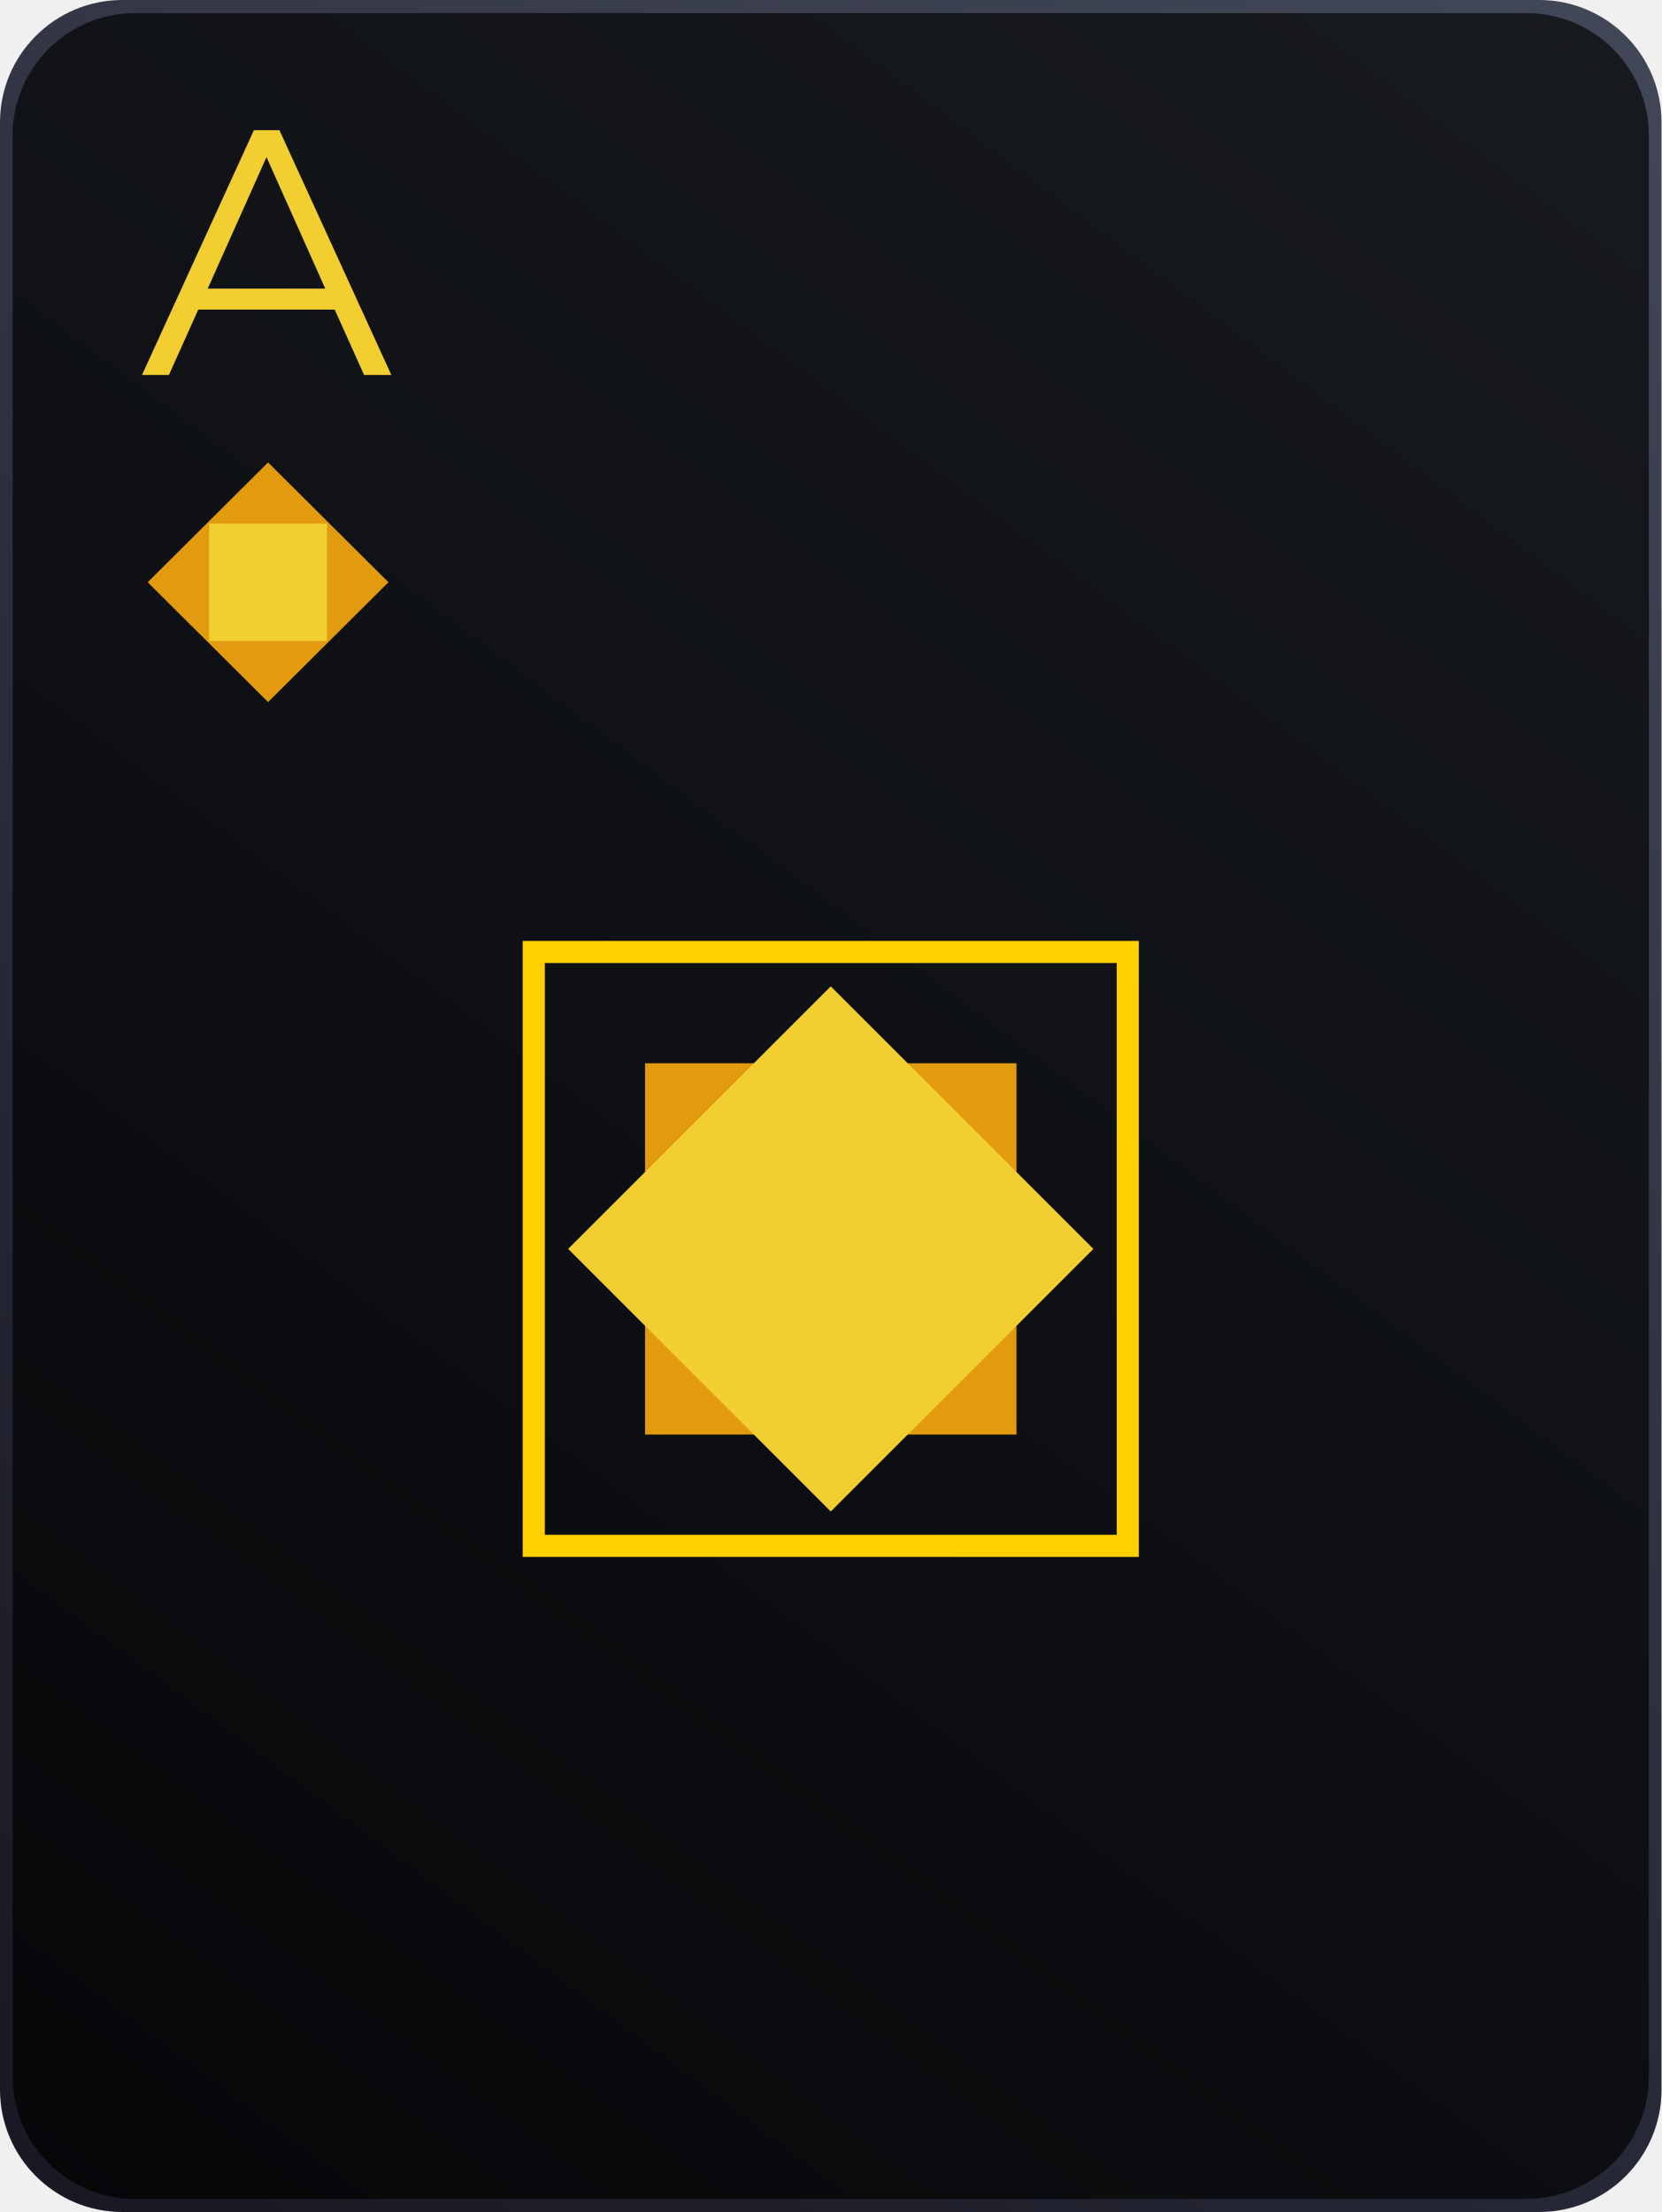
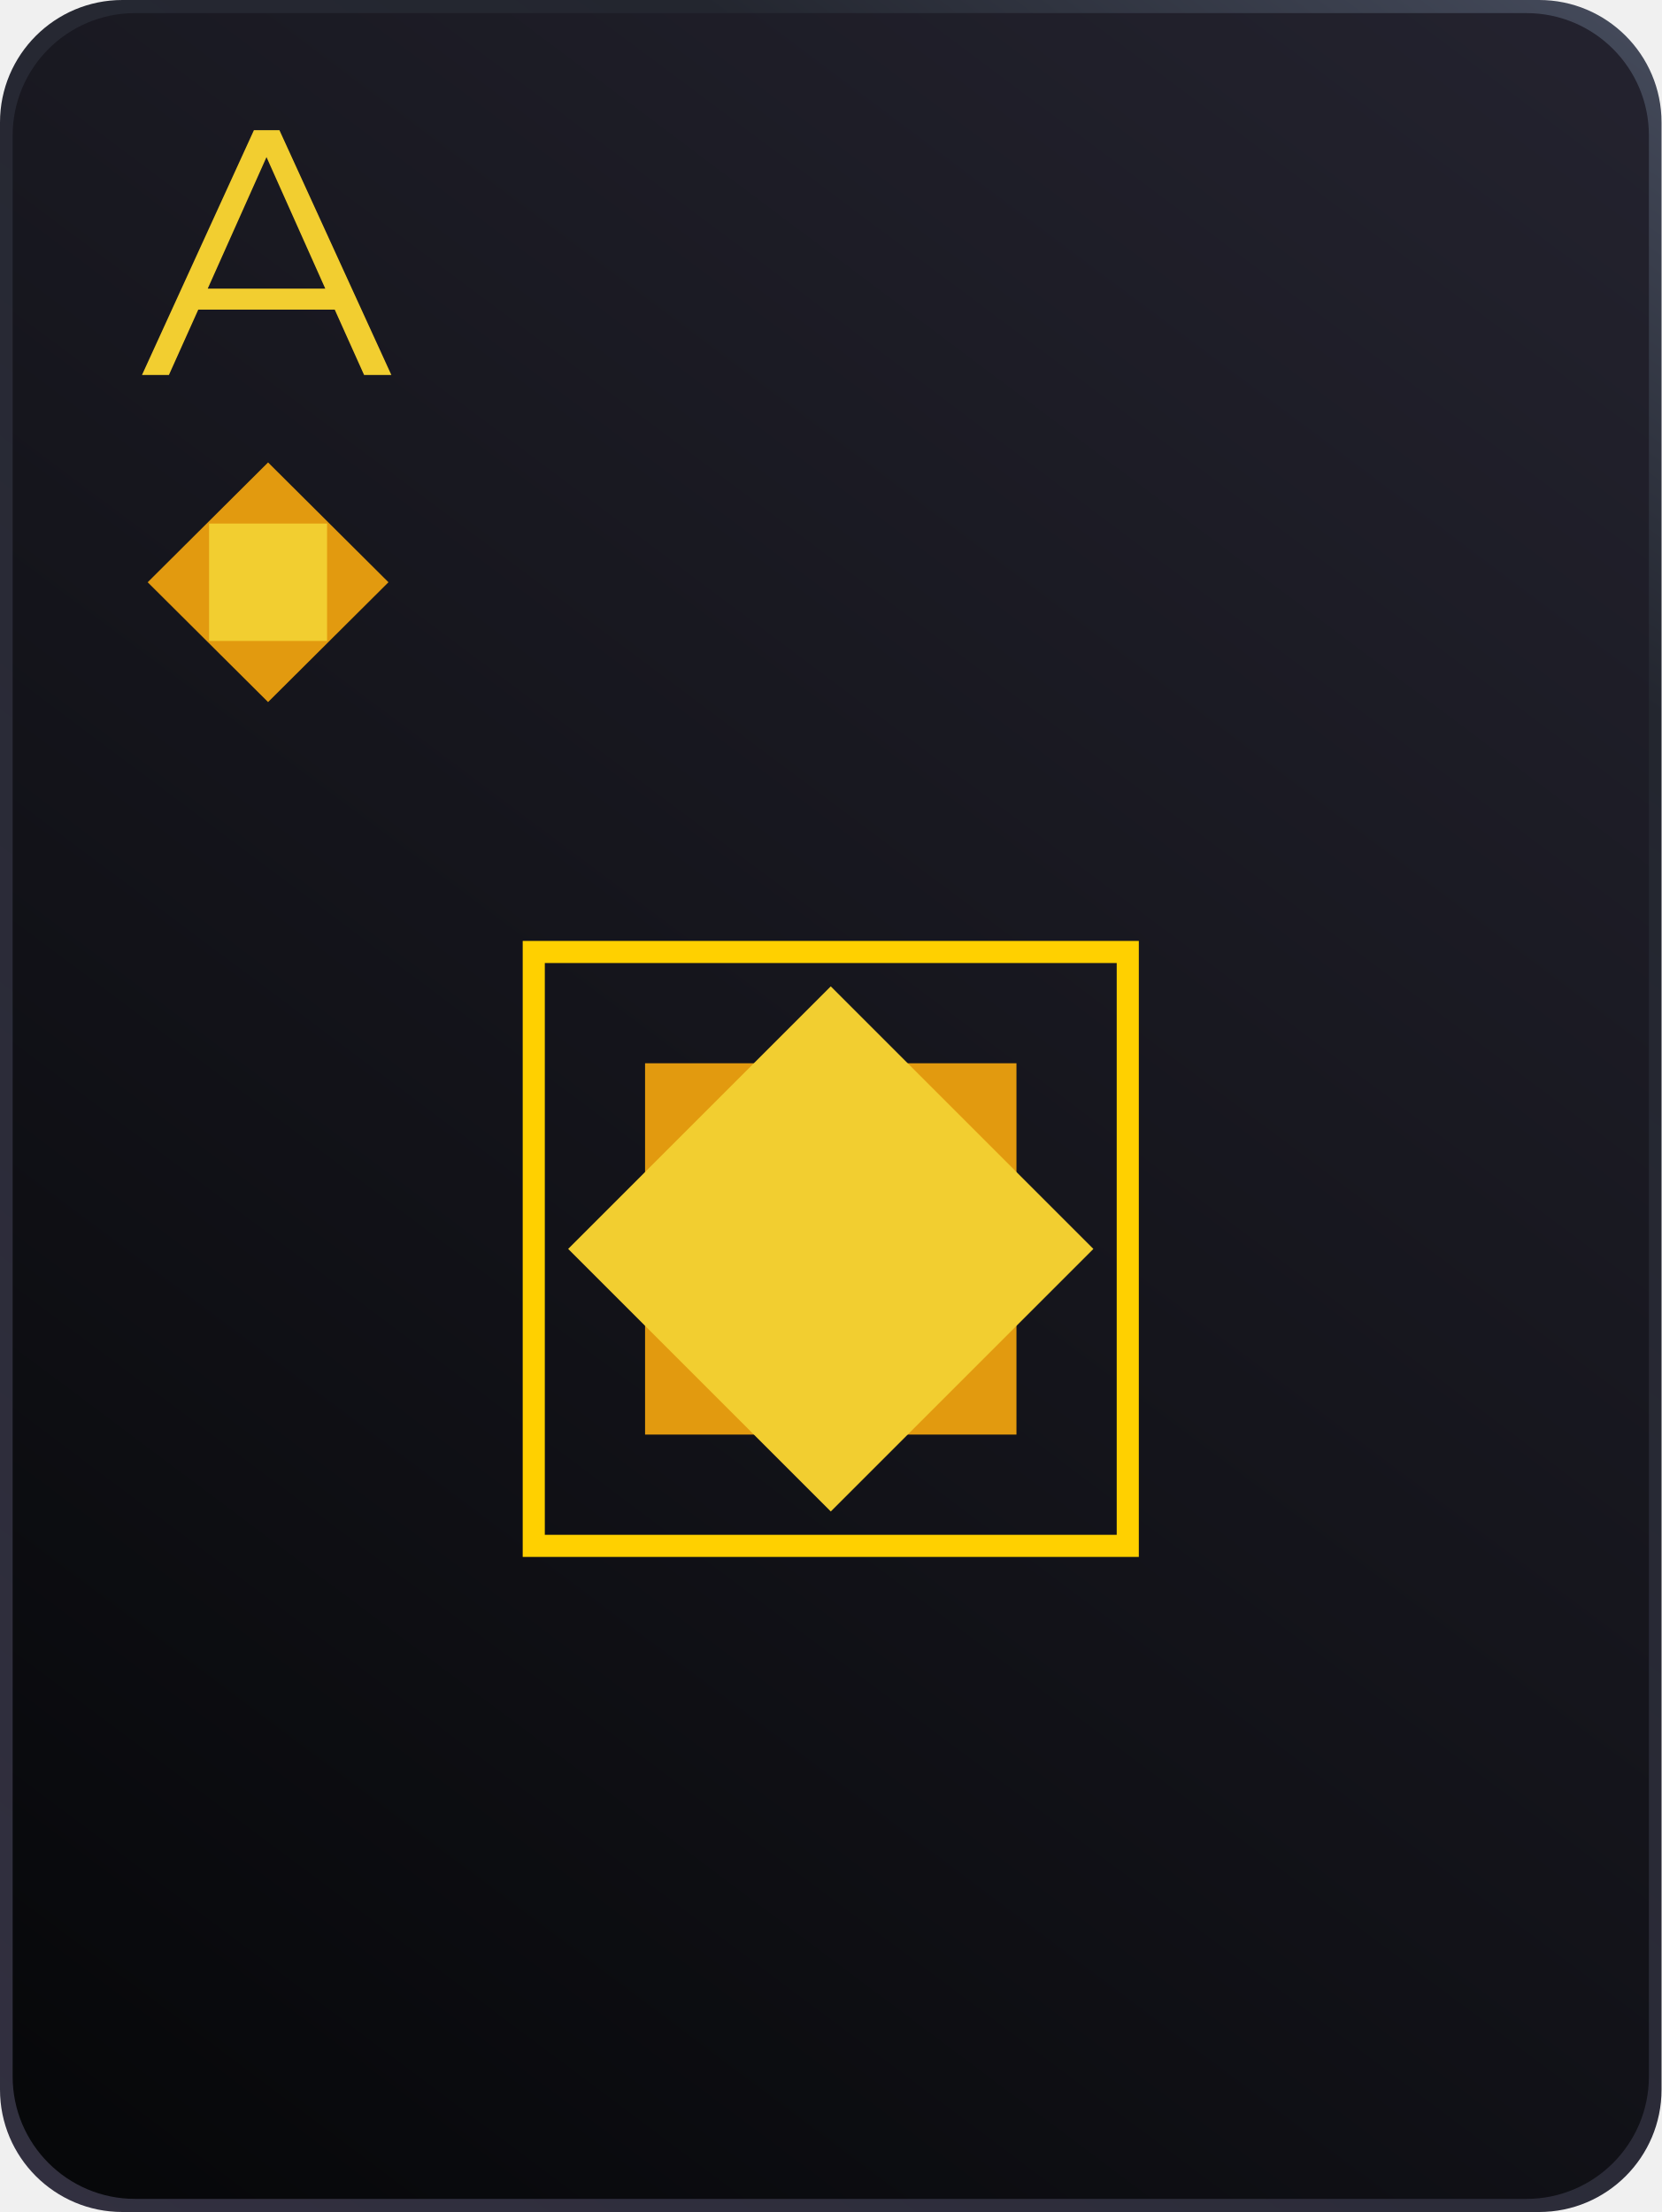
<svg xmlns="http://www.w3.org/2000/svg" width="190" height="253" viewBox="0 0 190 253" fill="none">
-   <g clip-path="url(#test3)">
-     <rect width="190" height="253" rx="14" fill="url(#test)" />
-     <rect x="1.446" y="1.5" width="187.109" height="250" rx="14" fill="url(#test2)" />
+   <g clip-path="url(#clip0)">
+     <rect width="190" height="253" rx="14" fill="url(#paintLinear1)" />
+     <rect x="1.446" y="1.5" width="187.109" height="250" rx="14" fill="url(#paintLinear2)" />
    <path fill-rule="evenodd" clip-rule="evenodd" d="M130.227 107.619H59.773V178.074H130.227V107.619ZM127.699 110.148H62.301V175.546H127.699V110.148Z" fill="#FFD000" />
    <rect x="116.234" y="164.081" width="42.469" height="42.469" transform="rotate(180 116.234 164.081)" fill="#E29A0F" />
    <rect x="95" y="172.877" width="42.469" height="42.469" transform="rotate(-135 95.0001 172.877)" fill="#F2CE30" />
    <rect width="19.425" height="19.425" transform="matrix(0.708708 -0.705502 0.708708 0.705502 16.8881 66.5956)" fill="#E29A0F" />
    <rect x="23.909" y="59.88" width="13.492" height="13.431" fill="#F2CE30" />
    <path d="M38.275 35.411H22.675L19.315 42.891H16.235L29.035 14.891H31.955L44.755 42.891H41.635L38.275 35.411ZM37.195 33.011L30.475 17.971L23.755 33.011H37.195Z" fill="#F2CE30" />
  </g>
  <defs>
-     <linearGradient id="test" x1="190" y1="-8.44713e-06" x2="0.829" y2="253.618" gradientUnits="userSpaceOnUse">
-       <stop stop-color="#424858" />
-       <stop offset="0.729" stop-color="#232431" />
-       <stop offset="1" stop-color="#181722" />
+     <linearGradient id="paintLinear1" x1="190" y1="-8.44713e-06" x2="0.829" y2="253.618" gradientUnits="userSpaceOnUse">
+       <stop stop-color="#464c5d" />
+       <stop offset="0.208" stop-color="#23262f" />
+       <stop offset="1" stop-color="#323040" />
    </linearGradient>
-     <linearGradient id="test2" x1="188.554" y1="1.5" x2="1.446" y2="251.5" gradientUnits="userSpaceOnUse">
-       <stop stop-color="#171A1F" />
+     <linearGradient id="paintLinear2" x1="188.554" y1="1.5" x2="1.446" y2="251.5" gradientUnits="userSpaceOnUse">
+       <stop stop-color="#24232f" />
      <stop offset="1" stop-color="#060709" />
    </linearGradient>
-     <clipPath id="test3">
+     <clipPath id="clipgamur">
      <rect width="190" height="253" fill="white" />
    </clipPath>
  </defs>
</svg>
